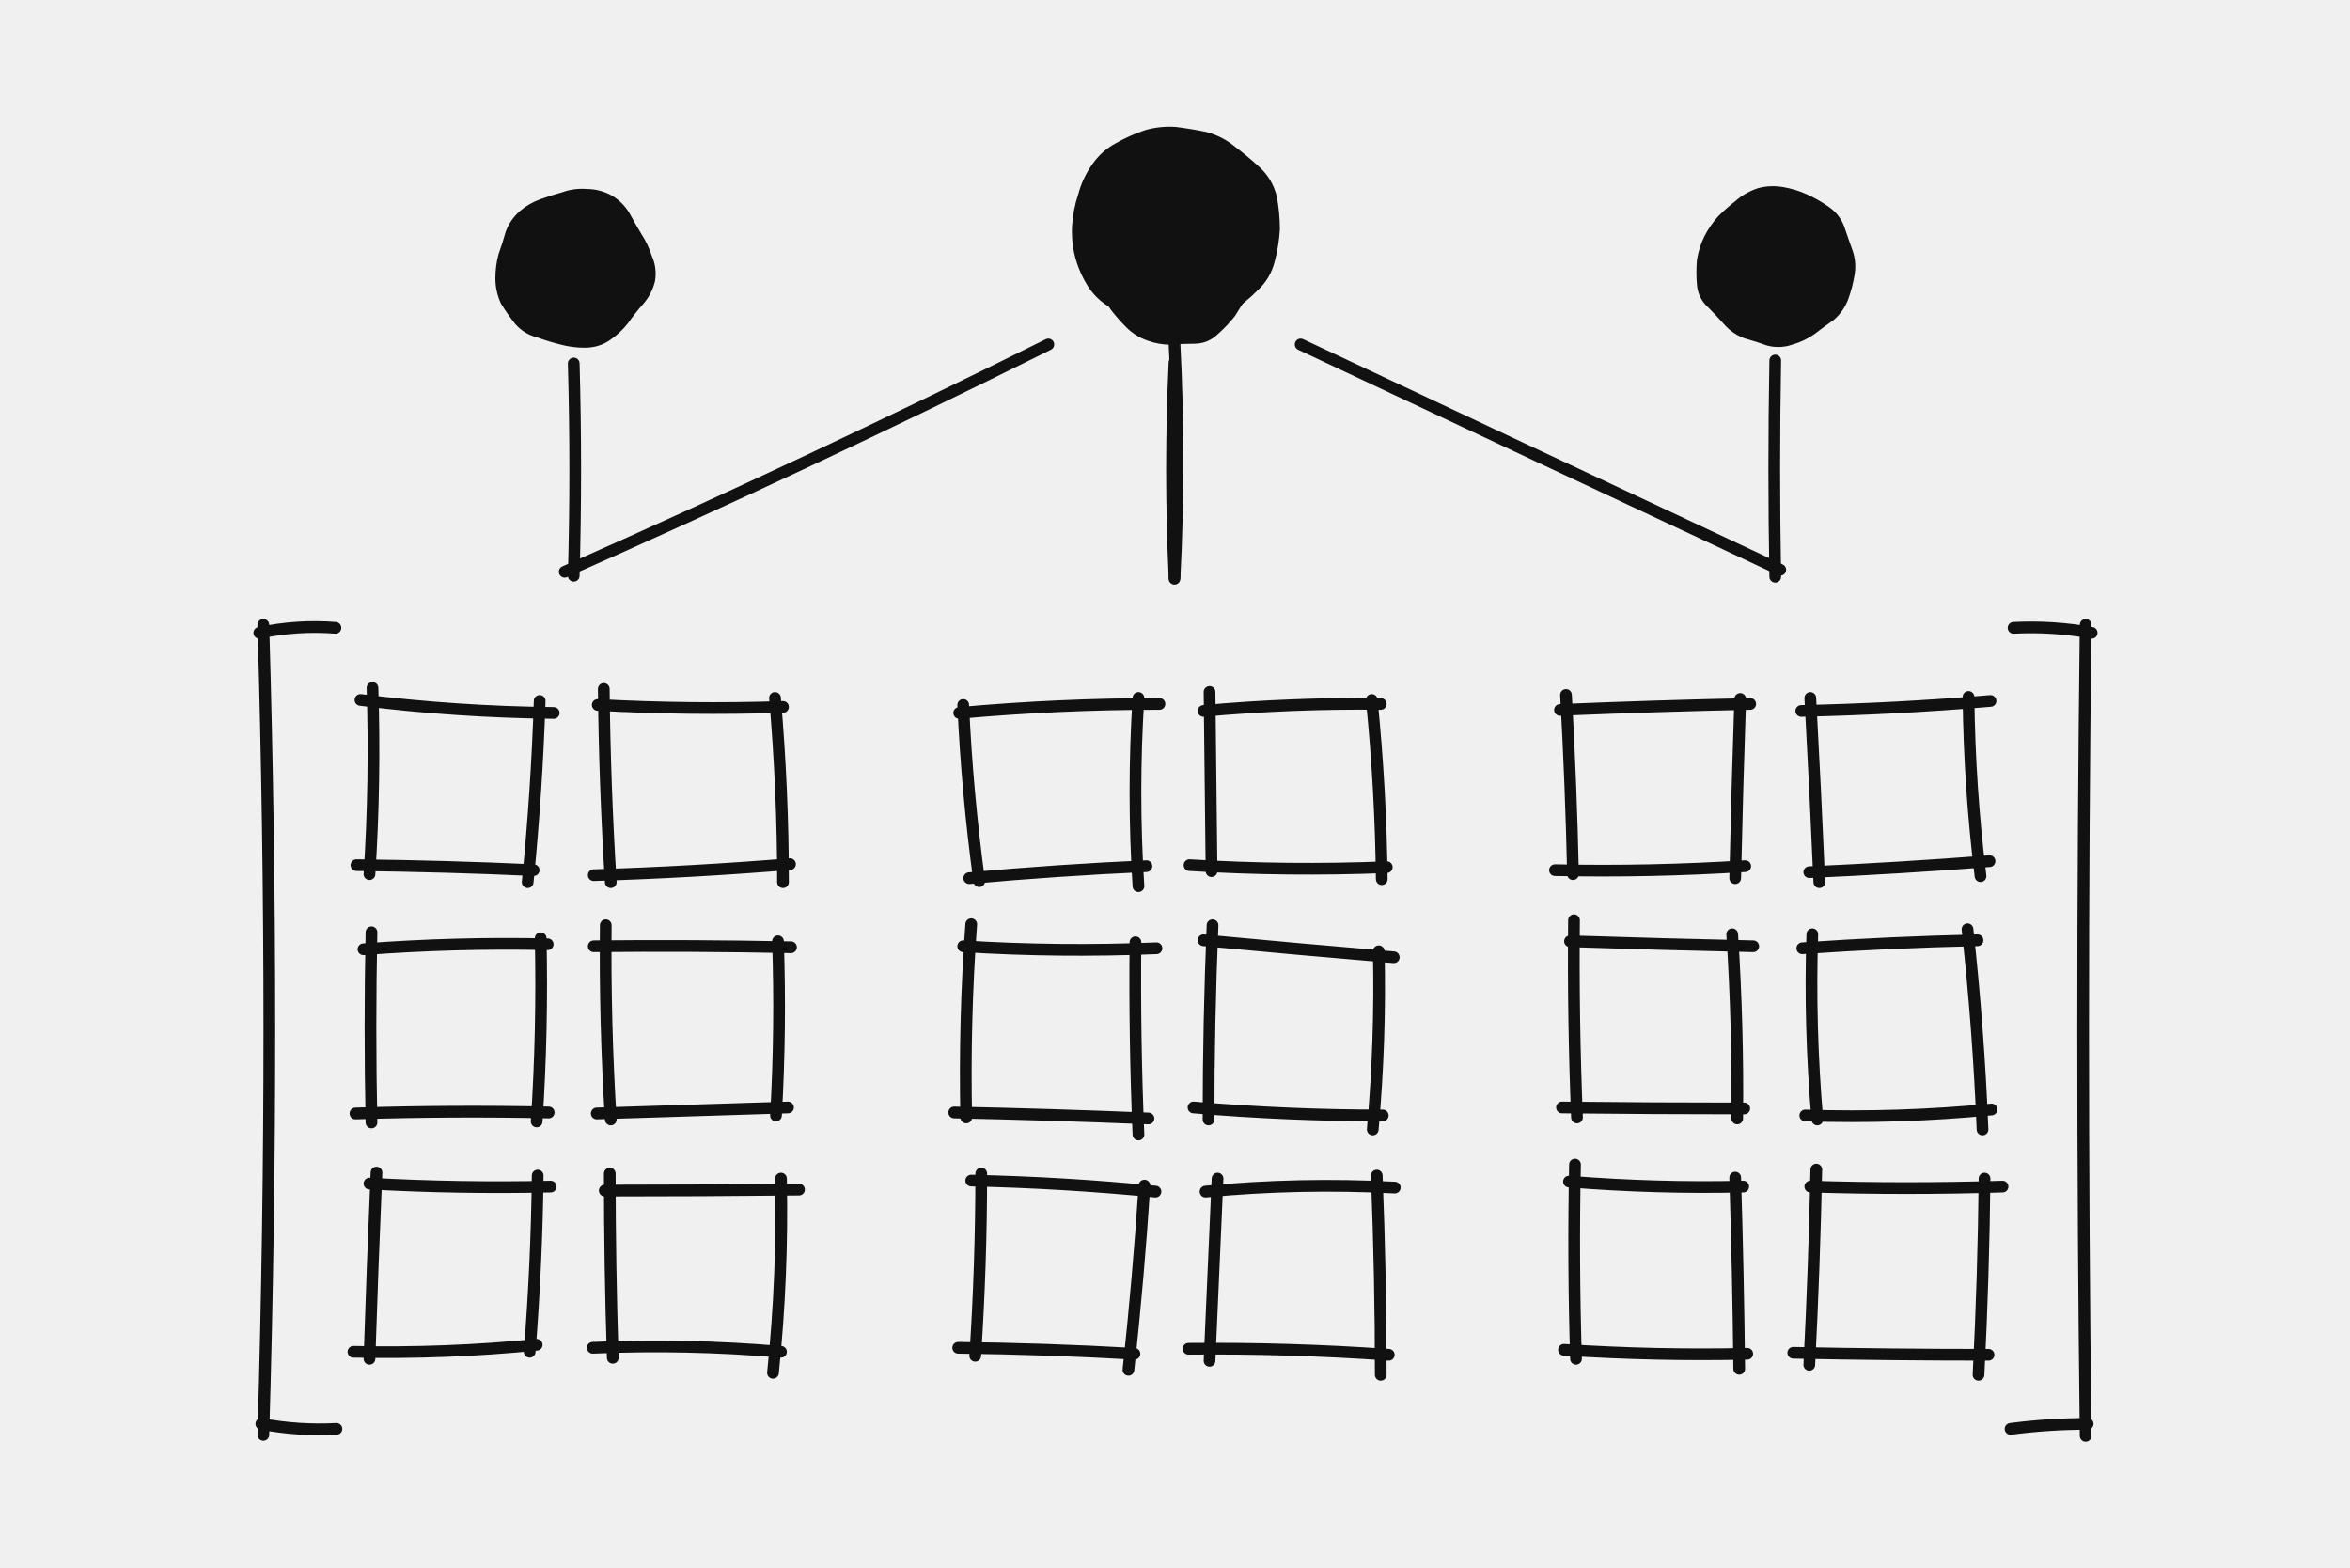
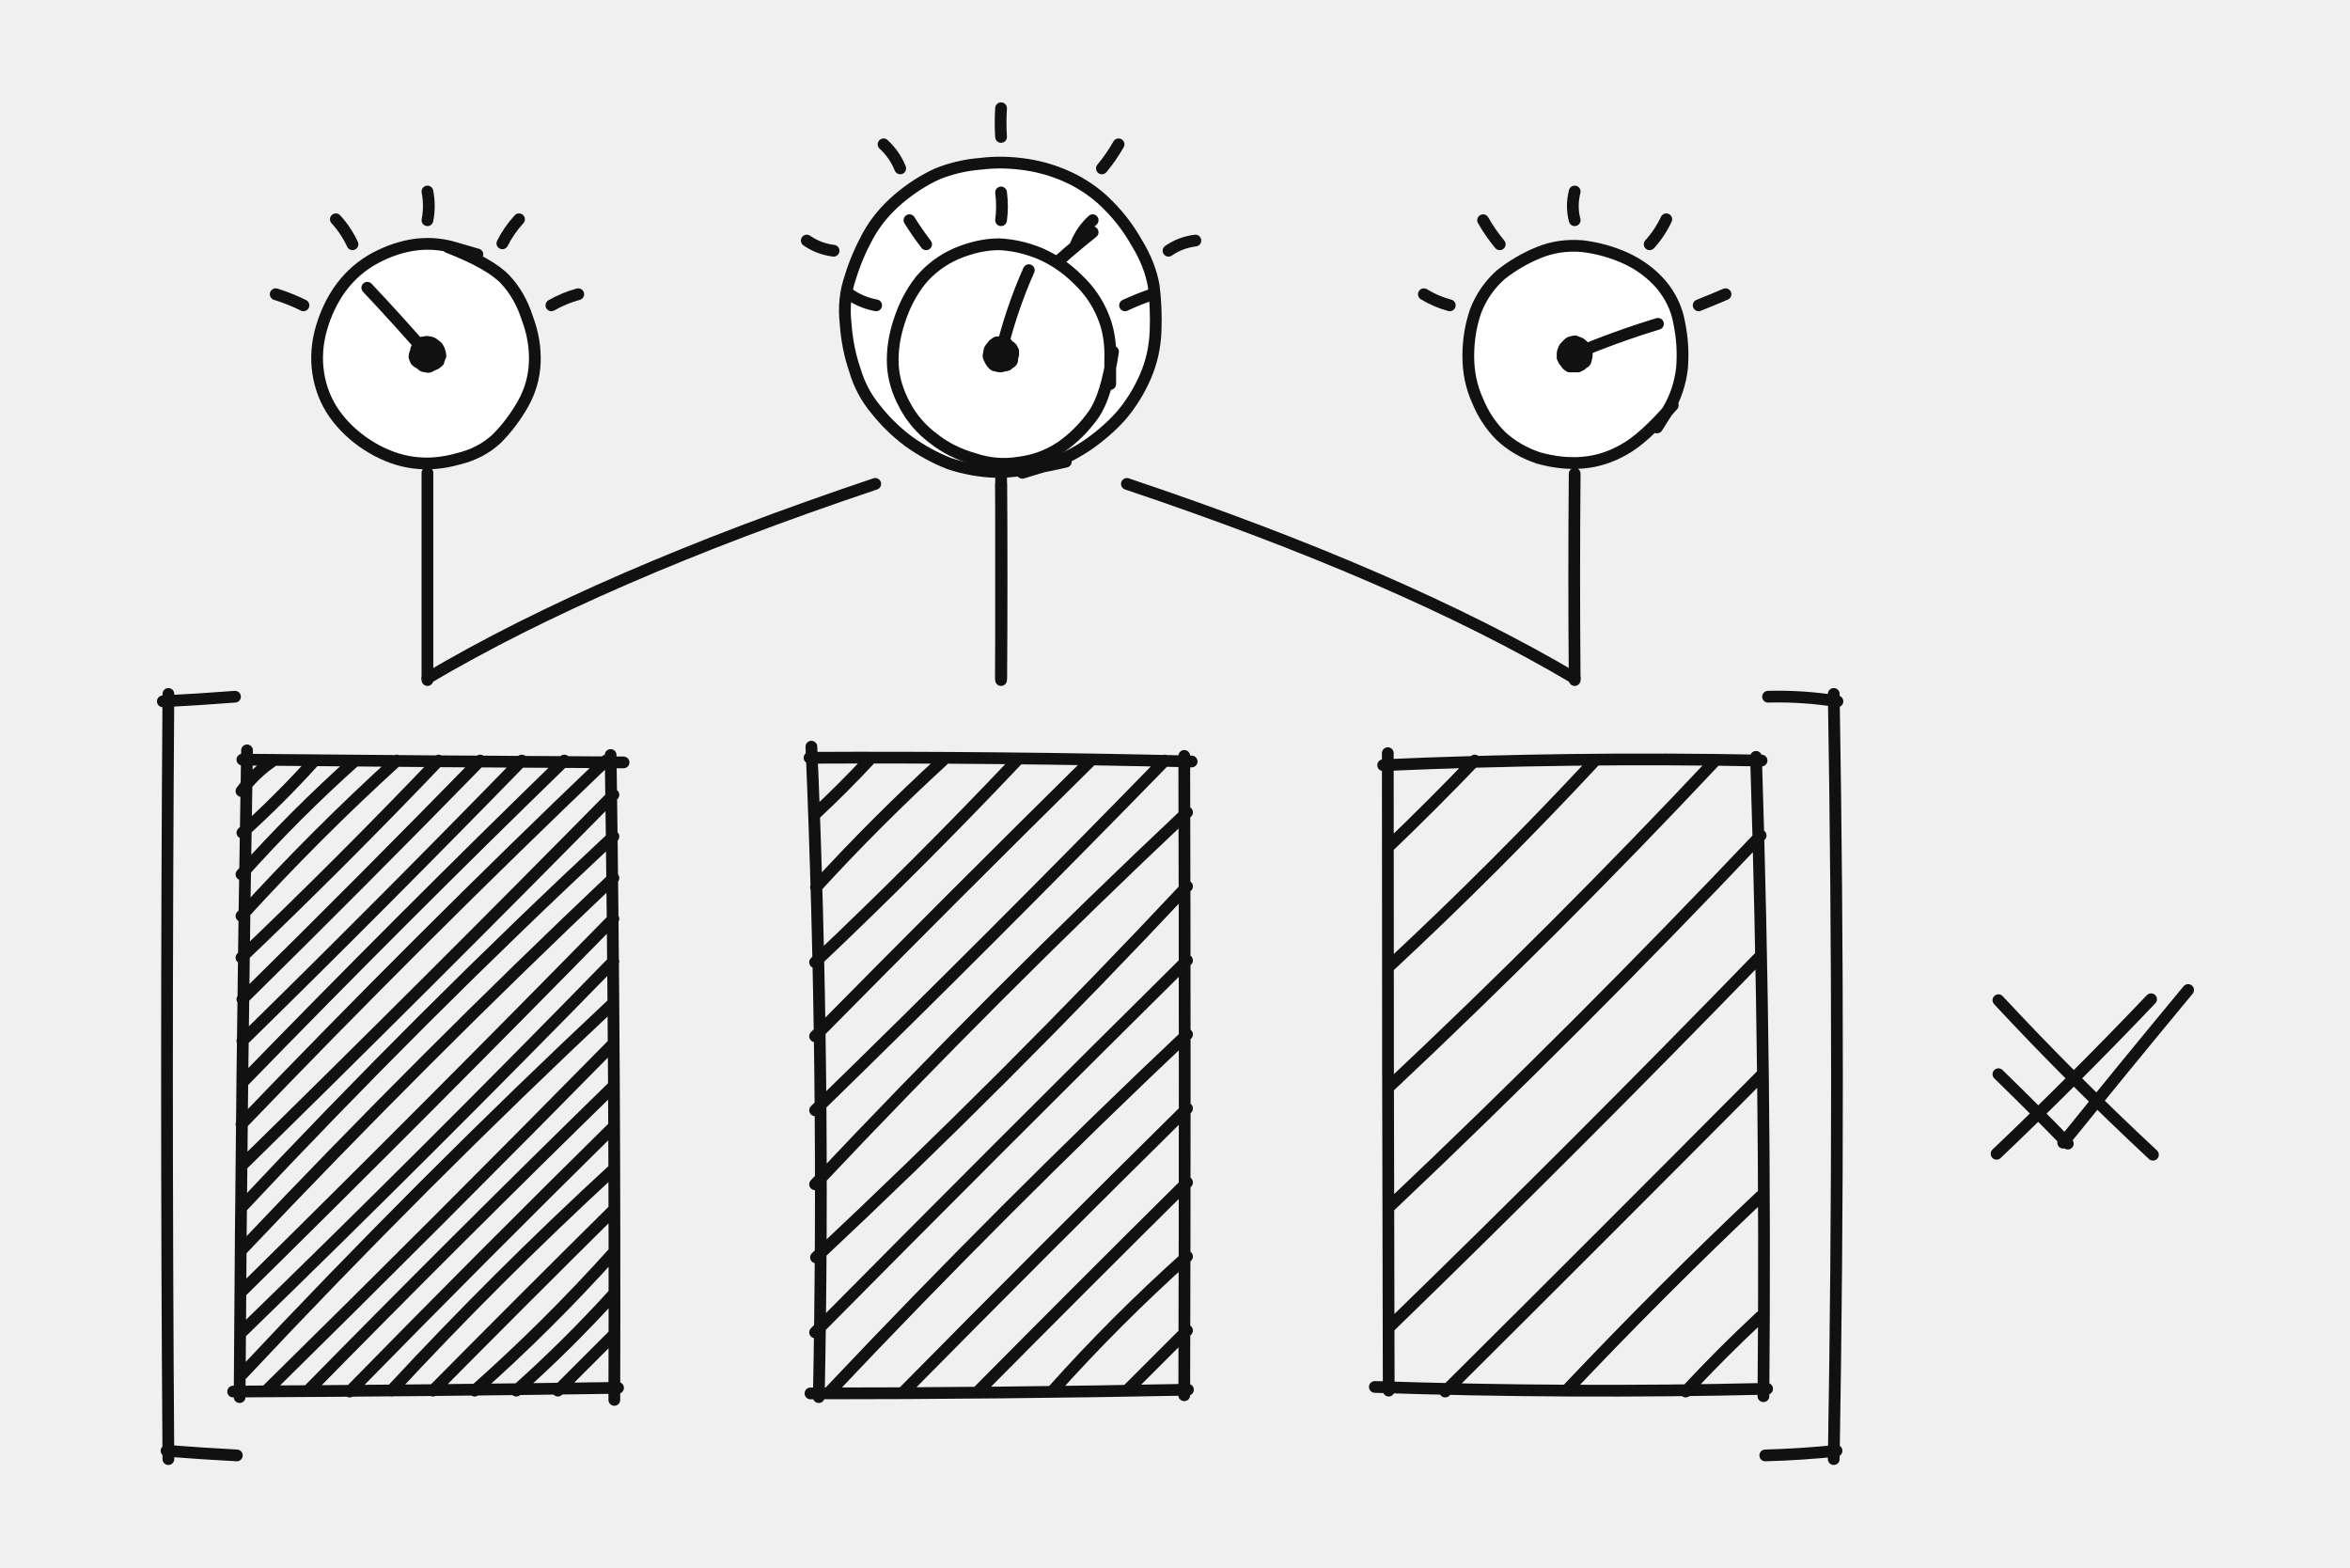
- <svg xmlns="http://www.w3.org/2000/svg" viewBox="62.7 39.3 234.7 156.5" aria-hidden="true" focusable="false">
-   <g fill="none" stroke="#111" stroke-width="1.17" stroke-linecap="round" stroke-linejoin="round">
+ <svg xmlns="http://www.w3.org/2000/svg" viewBox="71.8 21.7 254 169.4" aria-hidden="true" focusable="false">
+   <g fill="none" stroke="#111" stroke-width="1.27" stroke-linecap="round" stroke-linejoin="round">
    <g class="s">
-       <path class="pen" pathLength="1" d="M98.7 109.2Q108.3 110.4 118 110.5M116.6 109.3Q116.3 118.4 115.4 127.4M116 126.2Q107.2 125.8 98.3 125.7M99.6 126.6Q100.2 117.3 99.9 108M122.4 109.7Q131.6 110.2 140.9 109.9M140.1 109Q140.9 118.2 140.9 127.4M141.6 125.6Q131.8 126.4 122 126.7M123.7 127.4Q123.1 117.8 123 108.1M99 134.1Q108.2 133.4 117.4 133.6M116.7 133Q116.9 142.2 116.3 151.3M117.5 150.4Q107.9 150.2 98.2 150.5M99.8 151.4Q99.6 141.9 99.8 132.4M122 133.8Q131.8 133.7 141.7 133.9M140.4 133.3Q140.7 142 140.2 150.7M141.4 149.9Q131.9 150.2 122.3 150.5M123.7 151.1Q123.1 141.4 123.2 131.7M99.6 157.5Q108.6 158 117.7 157.8M116.4 156.7Q116.3 165.5 115.6 174.3M116.3 173.6Q107.2 174.5 98 174.3M99.6 175Q99.9 165.7 100.3 156.4M123.1 158.2Q132.8 158.2 142.5 158.1M140.7 157Q140.9 166.7 139.9 176.4M140.7 174.3Q131.3 173.5 121.9 173.9M123.9 174.9Q123.6 165.7 123.6 156.5M158.5 110.5Q168.5 109.6 178.5 109.6M176.4 109Q175.8 118.4 176.4 127.8M177.2 125.8Q168.3 126.2 159.5 127M160.5 127.3Q159.3 118.5 158.9 109.7M182.9 110.3Q191.7 109.5 200.6 109.6M199.7 109.2Q200.6 118.1 200.7 127.1M201.2 125.9Q191.4 126.3 181.5 125.7M183.7 126.3Q183.6 117.4 183.5 108.4M158.9 133.8Q168.5 134.4 178.2 134M176.1 133.4Q176 143 176.4 152.6M177.4 151Q167.7 150.6 158 150.4M159.2 150.9Q159 141.2 159.7 131.6M182.9 133.2Q192.4 134.1 201.9 134.9M200.4 134.3Q200.6 143.2 199.8 152.1M200.8 150.7Q191.4 150.7 181.9 149.9M183.4 151.1Q183.4 141.4 183.8 131.7M159.7 157.2Q168.9 157.4 178.1 158.3M177 157.7Q176.4 166.9 175.4 176.1M176 174.5Q167.2 174 158.4 173.9M160.1 174.7Q160.7 165.6 160.7 156.5M183.1 158.3Q192.5 157.4 202 157.9M200.2 156.7Q200.6 166.7 200.6 176.6M201.4 174.6Q191.4 173.9 181.4 174M183.5 175.2Q183.9 166.1 184.3 157M218.5 110.2Q228 109.8 237.5 109.6M236.5 109.1Q236.2 118 236 127M237 125.8Q227.5 126.4 218 126.2M219.8 126.6Q219.6 117.6 219.1 108.7M242.6 110.3Q252 110.1 261.5 109.3M259.3 108.9Q259.4 117.9 260.5 126.8M261.4 125.3Q252.4 126 243.4 126.4M244.4 127.4Q244 118.1 243.5 109M219.5 133.3Q228.7 133.6 237.8 133.8M235.7 132.6Q236.3 141.8 236.2 151M236.9 150Q227.8 150 218.7 149.9M220.2 150.9Q219.8 141.1 219.9 131.2M242.7 134Q251.4 133.4 260.2 133.2M259.2 132.1Q260.3 142.1 260.7 152.1M261.6 150.1Q252.3 151 243 150.7M244.2 151.1Q243.4 141.8 243.7 132.6M219.4 157.3Q228.1 158 236.8 157.8M236 156.9Q236.3 166.5 236.4 176M237.2 174.5Q228.1 174.7 218.9 174.1M220.1 175Q219.8 165.3 220 155.6M243.5 157.8Q253.1 158.1 262.7 157.8M260.9 157Q260.8 166.9 260.3 176.6M261.3 174.6Q251.6 174.6 241.8 174.4M243.4 175.6Q243.9 165.8 244.1 156.1M96.2 102Q92.4 101.7 88.6 102.5M89 101.7Q90.2 142.1 89 182.6M88.8 181.5Q92.5 182.2 96.3 182M263.8 102Q267.7 101.8 271.6 102.5M271 101.7Q270.5 142.2 271 182.7M271.2 181.5Q267.3 181.5 263.5 182" />
+       <path class="pen" pathLength="1" d="M98 103.8Q118.6 104 139.2 104.1M137.8 103.3Q138.3 138.1 138.2 173M138.6 171.7Q117.8 172 97 172.1M97.7 172.7Q97.9 137.8 98.5 102.8M97.9 107.2Q99.3 105.3 101.2 104M98 111.7Q102.1 108 105.8 103.9M97.9 116.2Q103.7 109.7 110.2 103.9M97.9 120.7Q105.9 111.9 114.7 103.9M97.9 125.2Q108.8 114.8 119.2 103.9M98 129.7Q111 116.9 123.7 103.9M98 134.2Q113.3 119.2 128.2 103.9M98 138.7Q115.1 121.1 132.8 103.9M97.9 143.2Q117.2 123.1 137.3 103.9M97.9 147.7Q118.2 127.8 138.1 107.6M97.9 152.2Q117.3 131.5 138.1 112.1M98 156.7Q117.5 136.1 138.1 116.6M98 161.2Q118.2 141.3 138.1 121M97.9 165.7Q118.3 145.9 138.1 125.6M98 170.2Q117.4 149.5 138.1 130.1M100.6 172Q119.5 153.4 138.1 134.5M105.1 172Q121.4 155.4 138.1 139.1M109.6 172.1Q123.7 157.7 138.1 143.5M114.1 172Q125.6 159.6 138.1 148.1M118.6 172Q128.3 162.2 138.1 152.5M123.1 172Q131 165 138.1 157.1M127.6 172Q133.1 167.1 138.1 161.6M132.1 172Q135.1 169 138.1 166M159.3 103.6Q179.9 103.5 200.6 104M199.8 103.4Q199.9 137.9 199.8 172.5M200.2 171.9Q179.8 172.3 159.4 172.3M160.3 172.7Q161 137.6 159.5 102.4M159.9 109.7Q162.9 106.9 165.7 103.9M160 117.6Q166.5 110.5 173.7 103.9M159.9 125.7Q171.1 115.1 181.7 103.9M159.9 133.7Q174.7 118.7 189.6 104M159.9 141.7Q179.1 123 197.7 103.9M159.9 149.7Q179.4 129 200.1 109.5M160 157.6Q180.7 138.2 200.1 117.5M159.9 165.7Q179.9 145.5 200.1 125.5M161.5 172.1Q180.3 152.2 200.1 133.5M169.5 172.1Q184.7 156.7 200.1 141.5M177.5 172.1Q188.8 160.7 200.1 149.5M185.6 172Q192.4 164.4 200.1 157.5M193.6 172Q196.8 168.8 200.1 165.5M221.3 104.4Q241.8 103.5 262.2 103.9M261.6 103.5Q262.7 138.1 262.4 172.6M262.8 171.8Q241.6 172.3 220.4 171.6M221.9 172Q221.8 137.6 221.8 103.1M221.9 113.2Q226.6 108.7 231.2 103.9M222 126.1Q233.5 115.4 244.2 103.9M221.9 139.2Q240.1 122.1 257.2 103.9M222 152.1Q242.6 132.6 262.1 112M222 165.1Q242.3 145.4 262.1 125M228 172.1Q245.1 155.1 262.1 138M241.1 172Q251.3 161.2 262.1 151M254 172.1Q257.9 167.9 262.1 164M97.2 97Q93.3 97.3 89.4 97.5M90 96.7Q89.7 138 90 179.4M89.8 178.5Q93.6 178.8 97.4 179M262.9 97Q266.7 96.9 270.4 97.5M270 96.7Q270.7 138.1 270 179.4M270.3 178.5Q266.4 178.9 262.6 179" />
    </g>
    <g class="b">
-       <path class="pen" pathLength="1" d="M167.4 73.7Q143.5 85.6 119.1 96.4M180 73.6Q180.6 85.4 180 97.1M192.6 73.7Q216.6 85 240.5 96.2" />
-       <path class="ink" fill="#111" stroke-width="0.85" d="M188 68Q186.9 69.1 185.6 70Q184.4 70.9 182.8 71.2Q181.3 71.5 179.8 71.8Q178.2 72.1 176.9 71.3Q175.5 70.5 174.1 69.8Q172.7 69.1 171.8 67.8Q170.9 66.4 170.5 64.9Q170.1 63.4 170.2 61.8Q170.3 60.3 170.8 58.8Q171.2 57.3 172.1 56Q173 54.7 174.3 54Q175.7 53.2 177.2 52.7Q178.6 52.3 180.1 52.4Q181.7 52.6 183.1 52.9Q184.6 53.3 185.8 54.3Q187 55.2 188.2 56.3Q189.4 57.4 189.8 59Q190.1 60.6 190.1 62.2Q190 63.8 189.6 65.3Q189.2 66.9 188 68Z" />
+       <path fill="#fff" stroke="none" d="M197 56L196.2 61L194 65.6L190.6 69.3L186.2 71.8L181.3 73L176.2 72.6L171.5 70.7L167.5 67.6L164.7 63.4L163.2 58.5L163.2 53.5L164.7 48.6L167.5 44.4L171.5 41.3L176.2 39.4L181.3 39L186.2 40.2L190.6 42.7L194 46.4L196.2 51L197 56Z" />
+       <path class="pen" pathLength="1" d="M187 71.6Q181.8 72.8 179.3 72.7Q176.8 72.6 174.4 71.8Q172.1 70.9 170 69.4Q168 67.9 166.5 66Q164.9 64.1 164.2 61.7Q163.4 59.4 163.2 56.7Q162.9 54 163.7 51.7Q164.4 49.4 165.6 47.2Q166.8 45 168.9 43.2Q170.9 41.5 173.1 40.5Q175.3 39.6 177.8 39.4Q180.2 39.1 182.8 39.5Q185.4 39.9 187.8 41.1Q190.1 42.3 191.7 44Q193.4 45.7 194.7 48Q196.1 50.3 196.5 52.6Q196.8 55 196.7 57.5Q196.6 60.1 195.6 62.4Q194.6 64.7 193 66.6Q191.4 68.4 189.2 69.9Q186.9 71.4 184.6 72.1L182.3 72.8M161.9 48.8Q160.3 48.6 159 47.7M169.1 39.9Q168.5 38.4 167.3 37.3M180 36.5Q179.9 35 180 33.4M190.9 39.9Q191.9 38.7 192.7 37.3M198.1 48.8Q199.4 47.9 201 47.7M179.9 56.1Q184.5 51.1 189.9 46.8M166.4 74Q136.6 84 118 95M180 74Q180 84 180 95M193.6 74Q223.4 84 242 95" />
+       <path class="ink" fill="#111" stroke-width="0.88" d="M182.1 55.5Q182.2 55.8 182.2 56.2Q182.2 56.5 182.1 56.8Q181.9 57.2 181.7 57.4Q181.5 57.7 181.2 57.9Q180.9 58.1 180.5 58.1Q180.2 58.1 179.8 58.1Q179.5 58.1 179.1 58Q178.8 58 178.5 57.7Q178.3 57.5 178.1 57.2Q178 56.8 177.9 56.5Q177.7 56.2 177.8 55.8Q177.9 55.5 178.1 55.2Q178.2 54.9 178.4 54.7Q178.6 54.4 178.9 54.2Q179.2 54 179.5 53.9Q179.8 53.9 180.2 53.9Q180.5 53.9 180.8 54Q181.2 54.1 181.4 54.4Q181.6 54.6 181.8 54.9Q182 55.2 182.1 55.5Z" />
+     </g>
+     <g class="b">
+       <path class="pen" pathLength="1" d="M287.8 129.8Q295.8 138.4 304.5 146.5M304.3 129.7Q296.1 138.3 287.6 146.4" />
    </g>
    <g class="a" style="--d:200ms">
-       <path class="pen" pathLength="1" d="M120 75.6Q120.3 86.2 120 96.8" />
-       <path class="ink" fill="#111" stroke-width="0.85" d="M126.6 69.4Q125.8 70.3 125.1 71.3Q124.4 72.2 123.4 72.9Q122.4 73.6 121.1 73.6Q119.9 73.6 118.8 73.3Q117.6 73 116.5 72.6Q115.3 72.3 114.5 71.4Q113.7 70.4 113.1 69.4Q112.6 68.3 112.6 67.1Q112.6 65.9 112.9 64.8Q113.3 63.7 113.6 62.6Q114 61.5 114.9 60.7Q115.7 60 116.8 59.6Q117.9 59.2 119 58.9Q120.1 58.5 121.3 58.6Q122.5 58.6 123.6 59.2Q124.6 59.8 125.2 60.8Q125.8 61.9 126.4 62.9Q127 63.8 127.4 65Q127.9 66.1 127.7 67.3Q127.4 68.5 126.6 69.4Z" />
+       <path fill="#fff" stroke="none" d="M130 60L129 64.9L126 68.9L121.7 71.4L116.7 71.9L112 70.4L108.3 67.1L106.3 62.5L106.3 57.5L108.3 52.9L112 49.6L116.7 48.1L121.7 48.6L126 51.1L129 55.1L130 60Z" />
+       <path class="pen" pathLength="1" d="M120.2 48.4Q124.8 50.2 126.4 51.9Q128 53.6 128.8 56.1Q129.7 58.5 129.6 60.9Q129.5 63.3 128.3 65.4Q127.1 67.5 125.5 69.1Q123.8 70.7 121.3 71.3Q118.8 72 116.5 71.7Q114.2 71.4 112 70.1Q109.8 68.8 108.3 66.9Q106.8 65 106.3 62.6Q105.8 60.2 106.4 57.7Q107 55.3 108.3 53.3Q109.7 51.2 111.8 49.9Q114 48.6 116.3 48.2Q118.7 47.8 121 48.5L123.4 49.2M104.6 54.7Q103.2 54 101.6 53.5M109.9 48.1Q109.2 46.6 108.1 45.4M118 45.5Q118.3 44 118 42.4M126.1 48Q126.8 46.6 127.9 45.4M131.4 54.7Q132.8 53.9 134.3 53.5M118.1 60.1Q114.9 56.4 111.5 52.8M118 72.8Q118 84 118 95.2" />
+       <path class="ink" fill="#111" stroke-width="0.88" d="M119.5 59.7Q119.6 59.9 119.6 60.2Q119.5 60.4 119.4 60.7Q119.4 60.9 119.2 61Q119 61.2 118.7 61.3Q118.5 61.4 118.3 61.5Q118.1 61.6 117.8 61.5Q117.6 61.5 117.4 61.4Q117.2 61.2 117 61.1Q116.8 61 116.6 60.8Q116.5 60.6 116.4 60.3Q116.4 60.1 116.5 59.8Q116.6 59.6 116.6 59.4Q116.7 59.2 116.8 58.9Q117 58.7 117.2 58.6Q117.4 58.5 117.7 58.5Q117.9 58.4 118.2 58.5Q118.4 58.5 118.6 58.6Q118.8 58.7 119 58.9Q119.2 59 119.3 59.2Q119.5 59.5 119.5 59.7Z" />
    </g>
    <g class="a" style="--i:3;--d:200ms">
-       <path class="pen" pathLength="1" d="M180 75.5Q179.5 86.2 180 96.9" />
-       <path class="ink" fill="#111" stroke-width="0.85" d="M185.7 70.6Q185 71.5 184.1 72.3Q183.2 73.2 182 73.2Q180.8 73.2 179.6 73.3Q178.5 73.3 177.4 72.9Q176.3 72.5 175.5 71.7Q174.7 70.9 174 70Q173.3 69 172.8 67.9Q172.4 66.8 172.3 65.6Q172.3 64.4 173.1 63.4Q173.8 62.5 174.4 61.4Q174.9 60.4 175.8 59.7Q176.8 58.9 178 58.9Q179.2 58.9 180.4 58.7Q181.6 58.4 182.6 59Q183.6 59.7 184.6 60.3Q185.6 60.9 186.4 61.8Q187.2 62.7 187.3 64Q187.4 65.2 187.5 66.4Q187.7 67.6 187 68.6Q186.3 69.6 185.7 70.6Z" />
+       <path fill="#fff" stroke="none" d="M192 60L191 64.9L188 68.9L183.7 71.4L178.7 71.9L174 70.4L170.3 67.1L168.3 62.5L168.3 57.5L170.3 52.9L174 49.6L178.7 48.1L183.7 48.6L188 51.1L191 55.1L192 60Z" />
+       <path class="pen" pathLength="1" d="M192.1 59.7Q191.4 64.5 190 66.5Q188.5 68.6 186.5 70Q184.4 71.4 181.9 71.7Q179.5 72.1 177.1 71.3Q174.6 70.6 172.7 69.1Q170.7 67.6 169.6 65.5Q168.4 63.3 168.3 61.1Q168.2 58.8 169 56.4Q169.8 53.9 171.3 52Q172.9 50.1 175.2 49.1Q177.6 48.1 179.8 48.1Q182 48.2 184.2 49.1Q186.5 50.1 188.3 51.9Q190.1 53.6 191 55.8Q191.9 57.9 191.8 60.6L191.8 63.2M166.5 54.7Q164.9 54.4 163.6 53.5M171.9 48.1Q170.9 46.8 170.1 45.5M180 45.5Q180.2 44 180 42.5M188.1 48.1Q188.7 46.6 189.9 45.5M193.4 54.7Q194.9 54 196.4 53.5M179.9 60.2Q181 55.4 183 50.9M180 72.8Q180.1 84 180 95.2" />
+       <path class="ink" fill="#111" stroke-width="0.88" d="M181.5 59.6Q181.5 59.9 181.5 60.1Q181.4 60.3 181.4 60.6Q181.4 60.8 181.2 61Q181 61.1 180.8 61.3Q180.6 61.4 180.4 61.4Q180.1 61.5 179.9 61.5Q179.7 61.5 179.4 61.4Q179.2 61.4 179 61.2Q178.8 61 178.7 60.8Q178.6 60.6 178.5 60.4Q178.4 60.1 178.5 59.9Q178.5 59.7 178.6 59.4Q178.7 59.2 178.9 59Q179 58.8 179.2 58.7Q179.4 58.5 179.6 58.5Q179.9 58.5 180.1 58.5Q180.3 58.5 180.6 58.6Q180.8 58.7 180.9 58.9Q181.1 59 181.3 59.2Q181.4 59.4 181.5 59.6Z" />
    </g>
    <g class="a" style="--i:6;--d:200ms">
-       <path class="pen" pathLength="1" d="M240 75.3Q239.8 86.1 240 96.9" />
-       <path class="ink" fill="#111" stroke-width="0.85" d="M245.6 70.9Q244.6 71.6 243.7 72.3Q242.7 73 241.6 73.3Q240.5 73.7 239.3 73.4Q238.2 73 237.1 72.7Q236 72.3 235.2 71.4Q234.5 70.6 233.6 69.7Q232.7 68.9 232.6 67.7Q232.5 66.5 232.6 65.3Q232.8 64.1 233.3 63.1Q233.8 62.1 234.6 61.2Q235.4 60.4 236.3 59.7Q237.2 58.9 238.4 58.5Q239.5 58.2 240.7 58.4Q241.9 58.6 243 59.1Q244.1 59.6 245.1 60.3Q246.1 61 246.5 62.1Q246.9 63.3 247.3 64.4Q247.7 65.5 247.5 66.7Q247.3 67.9 246.9 69Q246.5 70.1 245.6 70.9Z" />
+       <path fill="#fff" stroke="none" d="M254 60L253 64.9L250 68.9L245.7 71.4L240.7 71.9L236 70.4L232.3 67.1L230.3 62.5L230.3 57.5L232.3 52.9L236 49.6L240.7 48.1L245.7 48.6L250 51.1L253 55.1L254 60Z" />
+       <path class="pen" pathLength="1" d="M252.6 65.5Q249.5 69.1 247.3 70.3Q245.2 71.5 242.9 71.7Q240.6 71.9 238.1 71.2Q235.7 70.4 234 68.8Q232.4 67.2 231.5 65Q230.5 62.8 230.5 60.2Q230.5 57.6 231.3 55.3Q232.2 53 234 51.4Q235.9 49.9 238.1 49Q240.3 48.1 242.8 48.3Q245.3 48.6 247.5 49.6Q249.7 50.6 251.3 52.4Q252.9 54.3 253.3 56.6Q253.8 59 253.6 61.5Q253.3 64 252.1 66L250.9 67.9M228.5 54.7Q227 54.3 225.7 53.5M233.9 48.1Q232.9 46.9 232.1 45.5M242 45.5Q241.6 44 242 42.4M250.1 48.1Q251.2 46.9 251.9 45.4M255.4 54.7Q256.9 54.1 258.3 53.5M241.9 60Q246.4 58.1 251 56.7M242 72.9Q241.9 84.1 242 95.2" />
+       <path class="ink" fill="#111" stroke-width="0.88" d="M243.5 59.6Q243.5 59.8 243.5 60.1Q243.5 60.3 243.4 60.6Q243.4 60.8 243.2 61Q243 61.1 242.8 61.3Q242.6 61.4 242.4 61.5Q242.2 61.5 241.9 61.5Q241.7 61.5 241.4 61.5Q241.2 61.4 241 61.2Q240.9 61 240.7 60.8Q240.6 60.6 240.5 60.4Q240.5 60.2 240.5 59.9Q240.5 59.7 240.6 59.5Q240.7 59.2 240.8 59.1Q241 58.9 241.2 58.7Q241.4 58.5 241.6 58.5Q241.8 58.4 242.1 58.4Q242.3 58.5 242.6 58.6Q242.8 58.7 242.9 58.8Q243.1 59 243.3 59.2Q243.4 59.4 243.5 59.6Z" />
+     </g>
+     <g class="a" style="--d:750ms">
+       <path class="pen" pathLength="1" d="M287.8 137.8Q291.6 141.5 295.3 145.3M294.8 145.2Q301.5 136.9 308.3 128.7" />
    </g>
  </g>
</svg>
